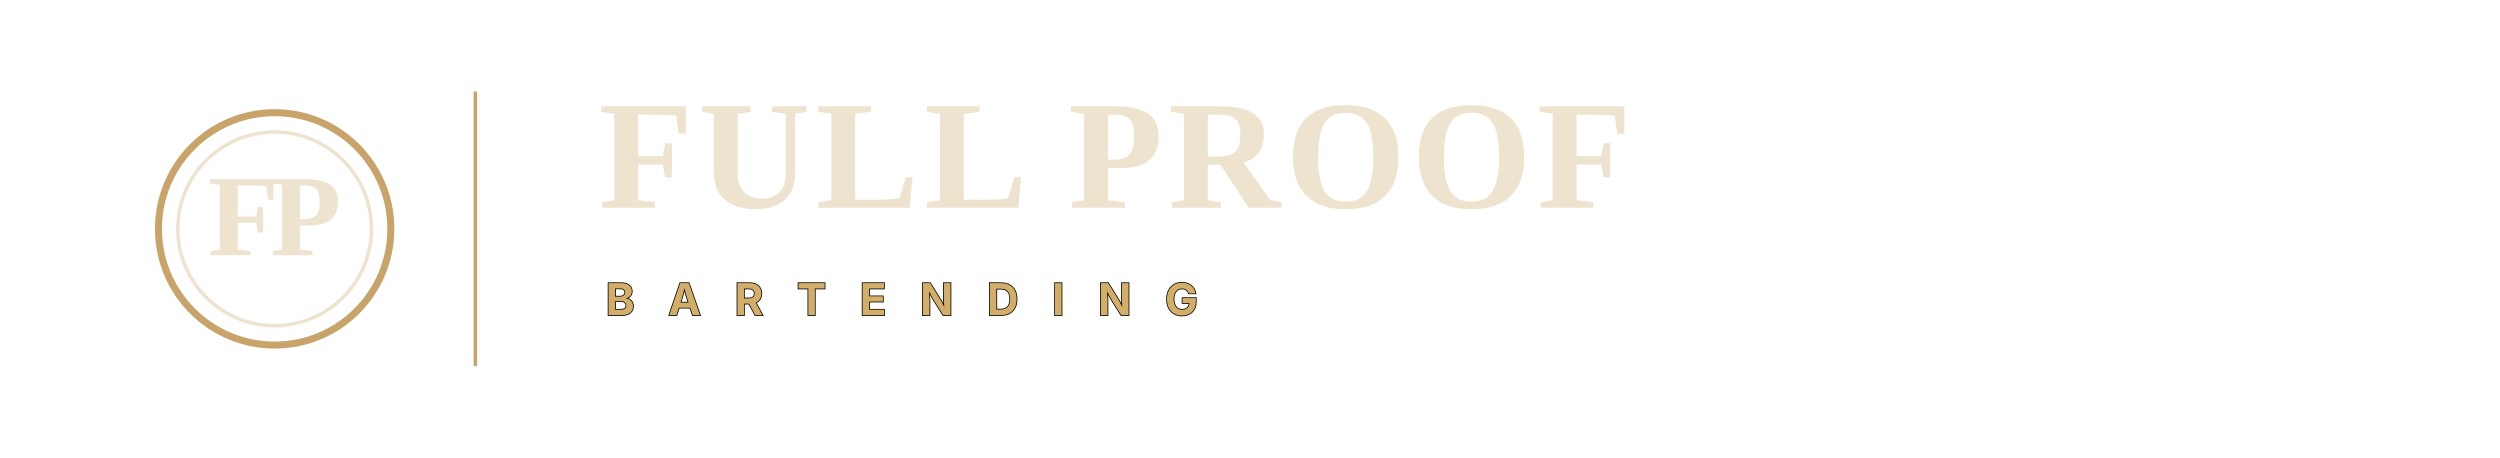
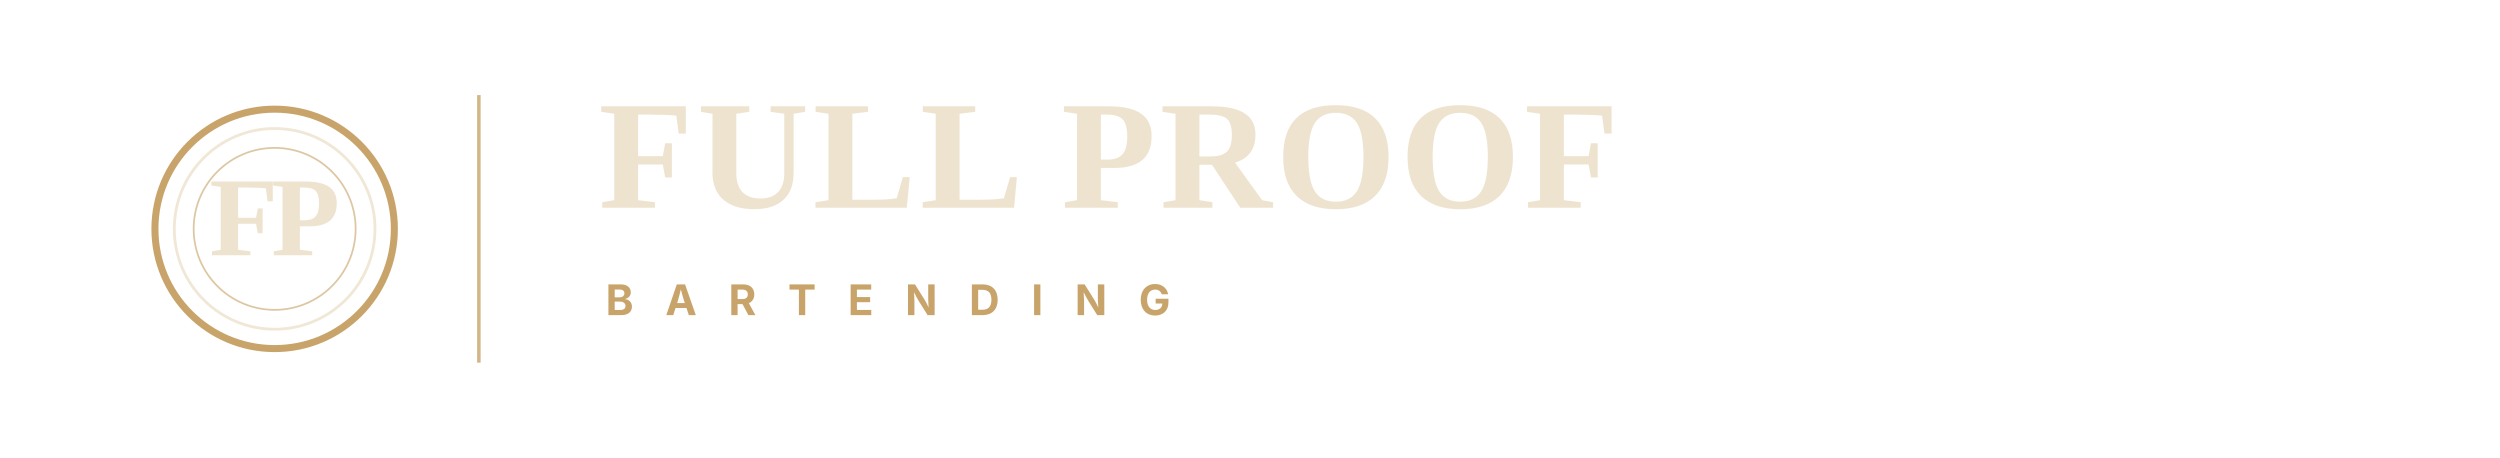
<svg xmlns="http://www.w3.org/2000/svg" viewBox="0 0 1420 260" role="img" aria-labelledby="title desc">
  <rect width="1420" height="260" fill="none" />
-   <g transform="translate(80 54)">
-     <circle cx="76" cy="76" r="66" fill="none" stroke="#C8A46A" stroke-width="4" />
-     <circle cx="76" cy="76" r="55" fill="none" stroke="#EEE3CF" stroke-width="2" />
-     <text x="76" y="91" text-anchor="middle" fill="#EEE3CF" font-family="Playfair Display, Didot, Bodoni 72, Georgia, serif" font-size="66" font-weight="800" letter-spacing="-5">
+   <g transform="translate(78 52)">
+     <circle cx="78" cy="78" r="68" fill="none" stroke="#C8A46A" stroke-width="4" />
+     <circle cx="78" cy="78" r="57" fill="none" stroke="#EEE3CF" stroke-width="1.6" opacity="0.86" />
+     <circle cx="78" cy="78" r="46" fill="none" stroke="#C8A46A" stroke-width="1" opacity="0.62" />
+     <text x="78" y="93" text-anchor="middle" fill="#EEE3CF" font-family="Playfair Display, Didot, Bodoni 72, Georgia, serif" font-size="64" font-weight="800" letter-spacing="-4">
      FP
    </text>
  </g>
-   <path d="M270 52 V208" stroke="#C8A46A" stroke-width="2" />
-   <text x="340" y="118" fill="#EEE3CF" font-family="Playfair Display, Didot, Bodoni 72, Georgia, serif" font-size="88" font-weight="800" letter-spacing="3">
+   <path d="M272 54 V206" stroke="#C8A46A" stroke-width="2" opacity="0.8" />
+   <text x="340" y="118" fill="#EEE3CF" font-family="Playfair Display, Didot, Bodoni 72, Georgia, serif" font-size="88" font-weight="800" letter-spacing="2.2">
    FULL PROOF
  </text>
-   <text x="344" y="179" fill="#D3AE68" stroke="#050505" stroke-width="0.9" paint-order="stroke fill" font-family="Montserrat, Inter, Helvetica, Arial, sans-serif" font-size="25" font-weight="700" letter-spacing="19">
+   <text x="344" y="179" fill="#C8A46A" font-family="Montserrat, Inter, Helvetica, Arial, sans-serif" font-size="24" font-weight="700" letter-spacing="18">
    BARTENDING
  </text>
</svg>
